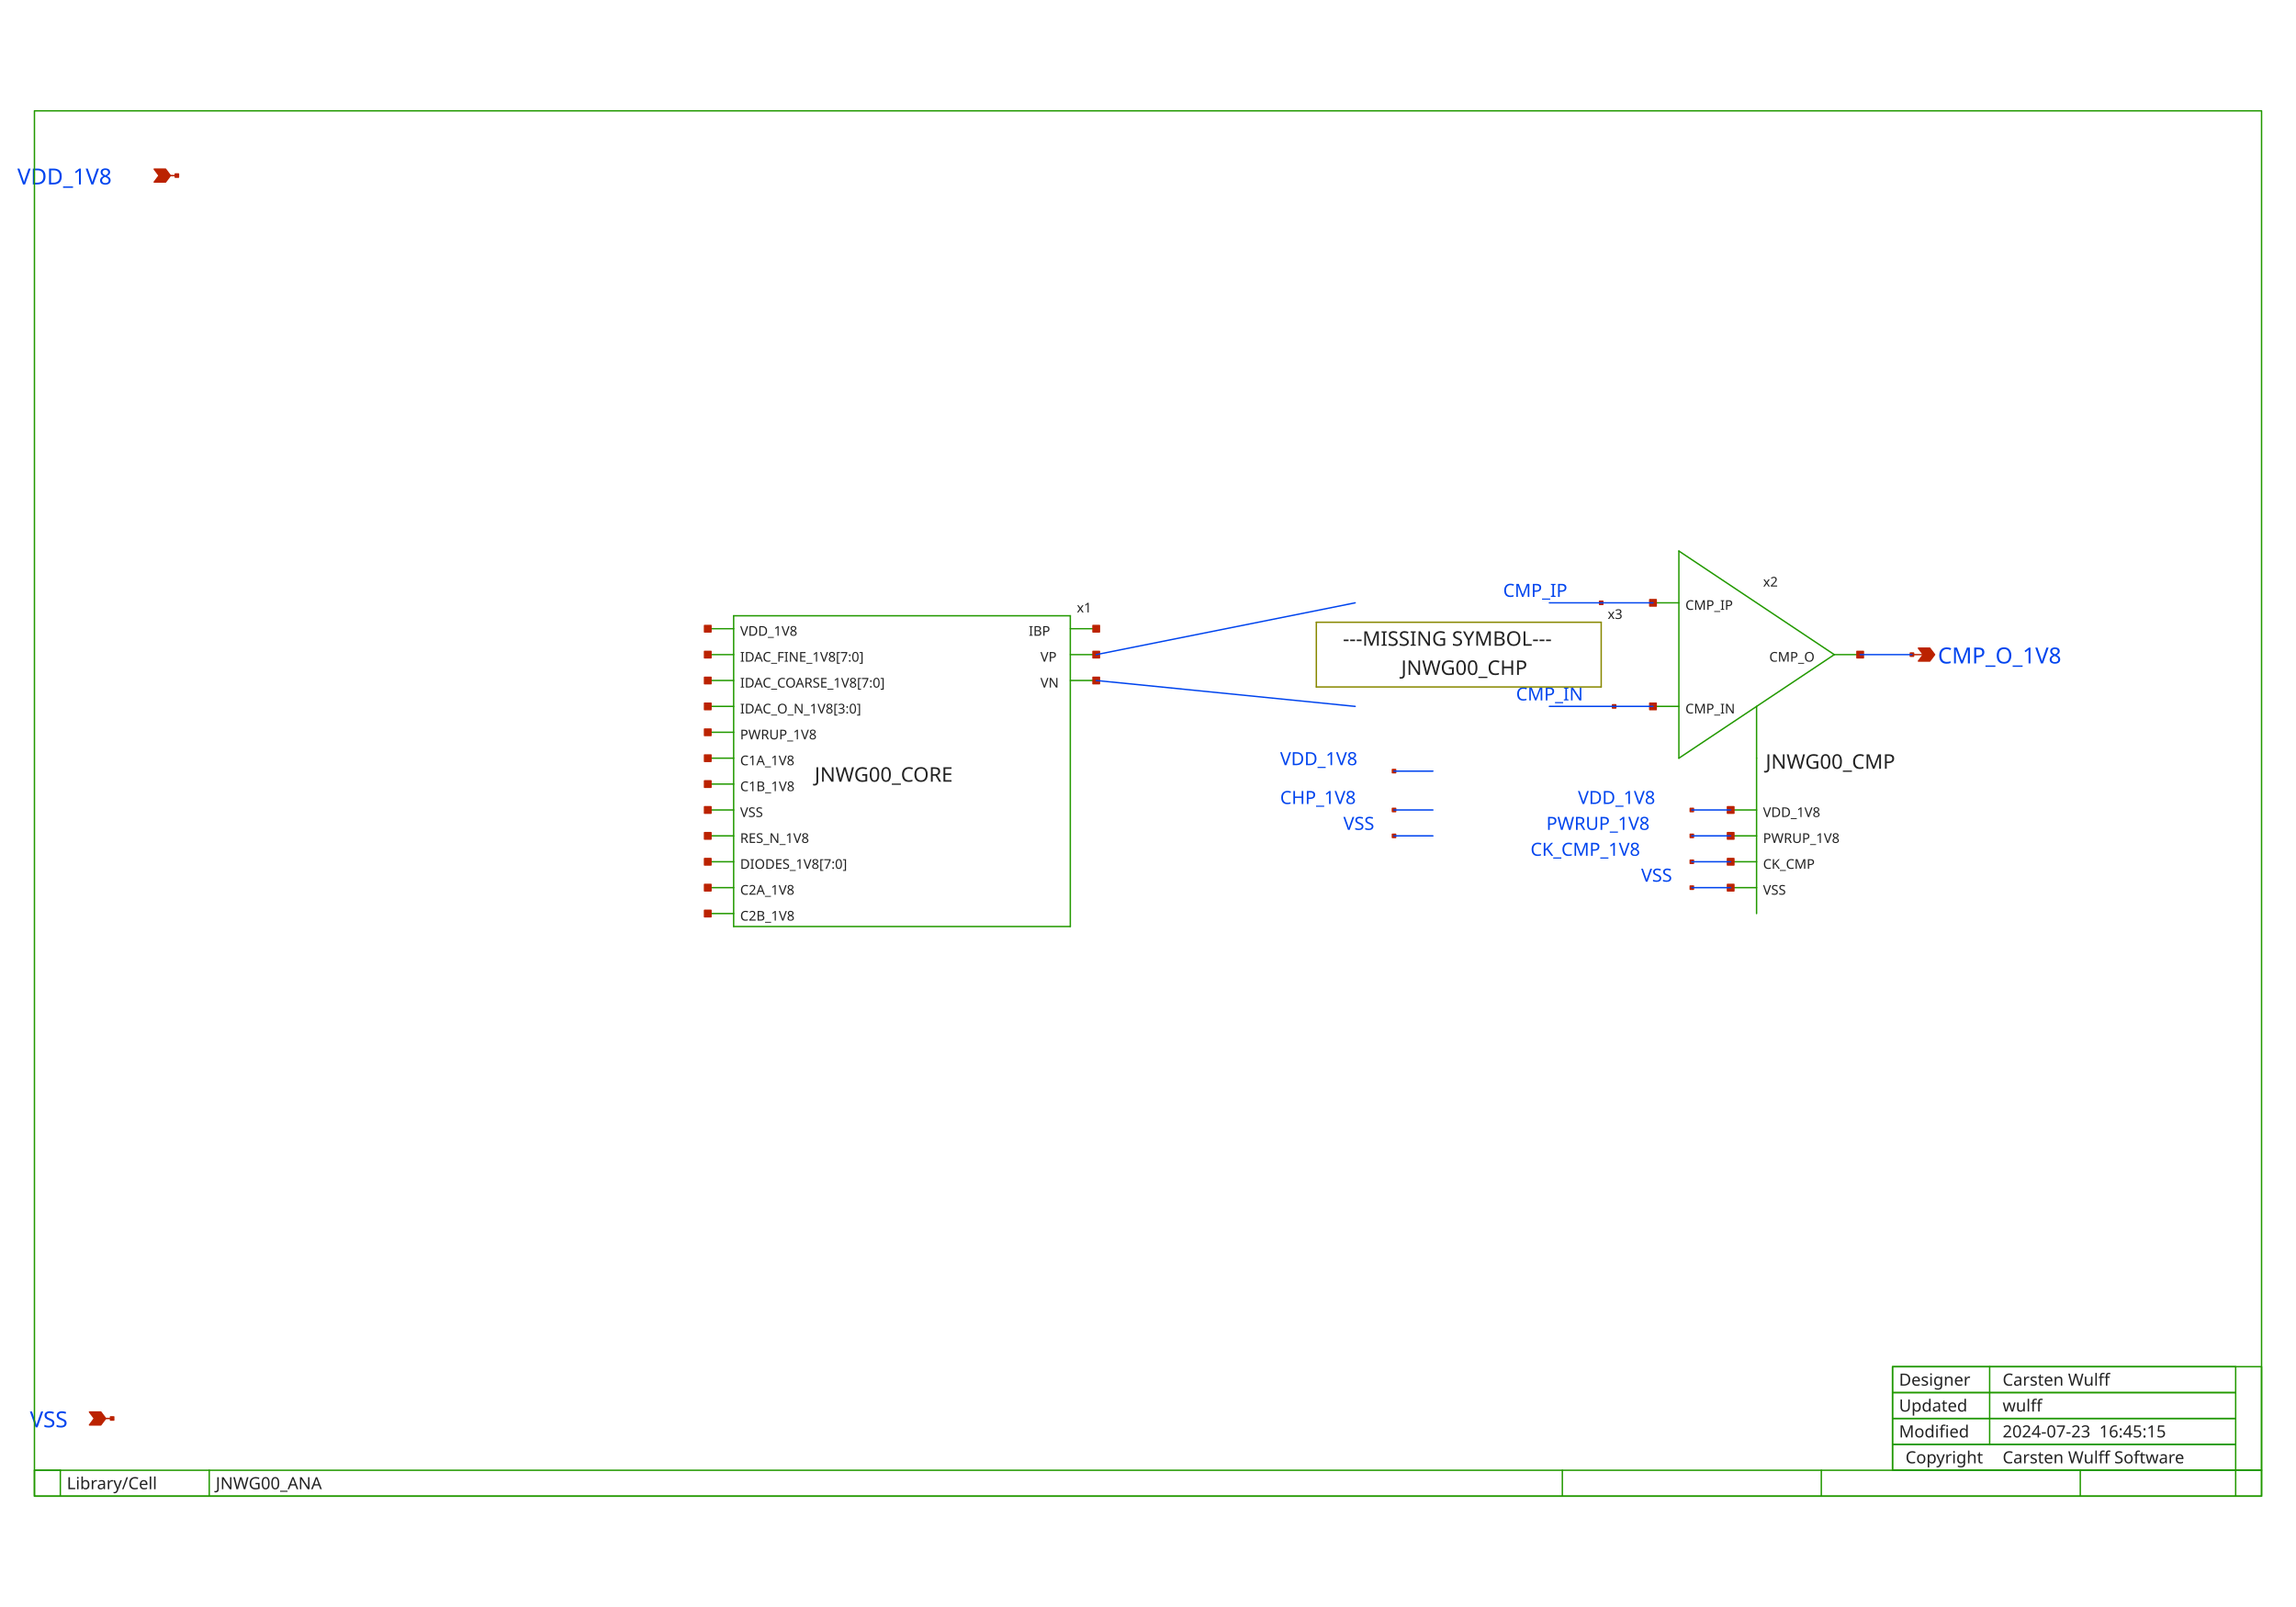
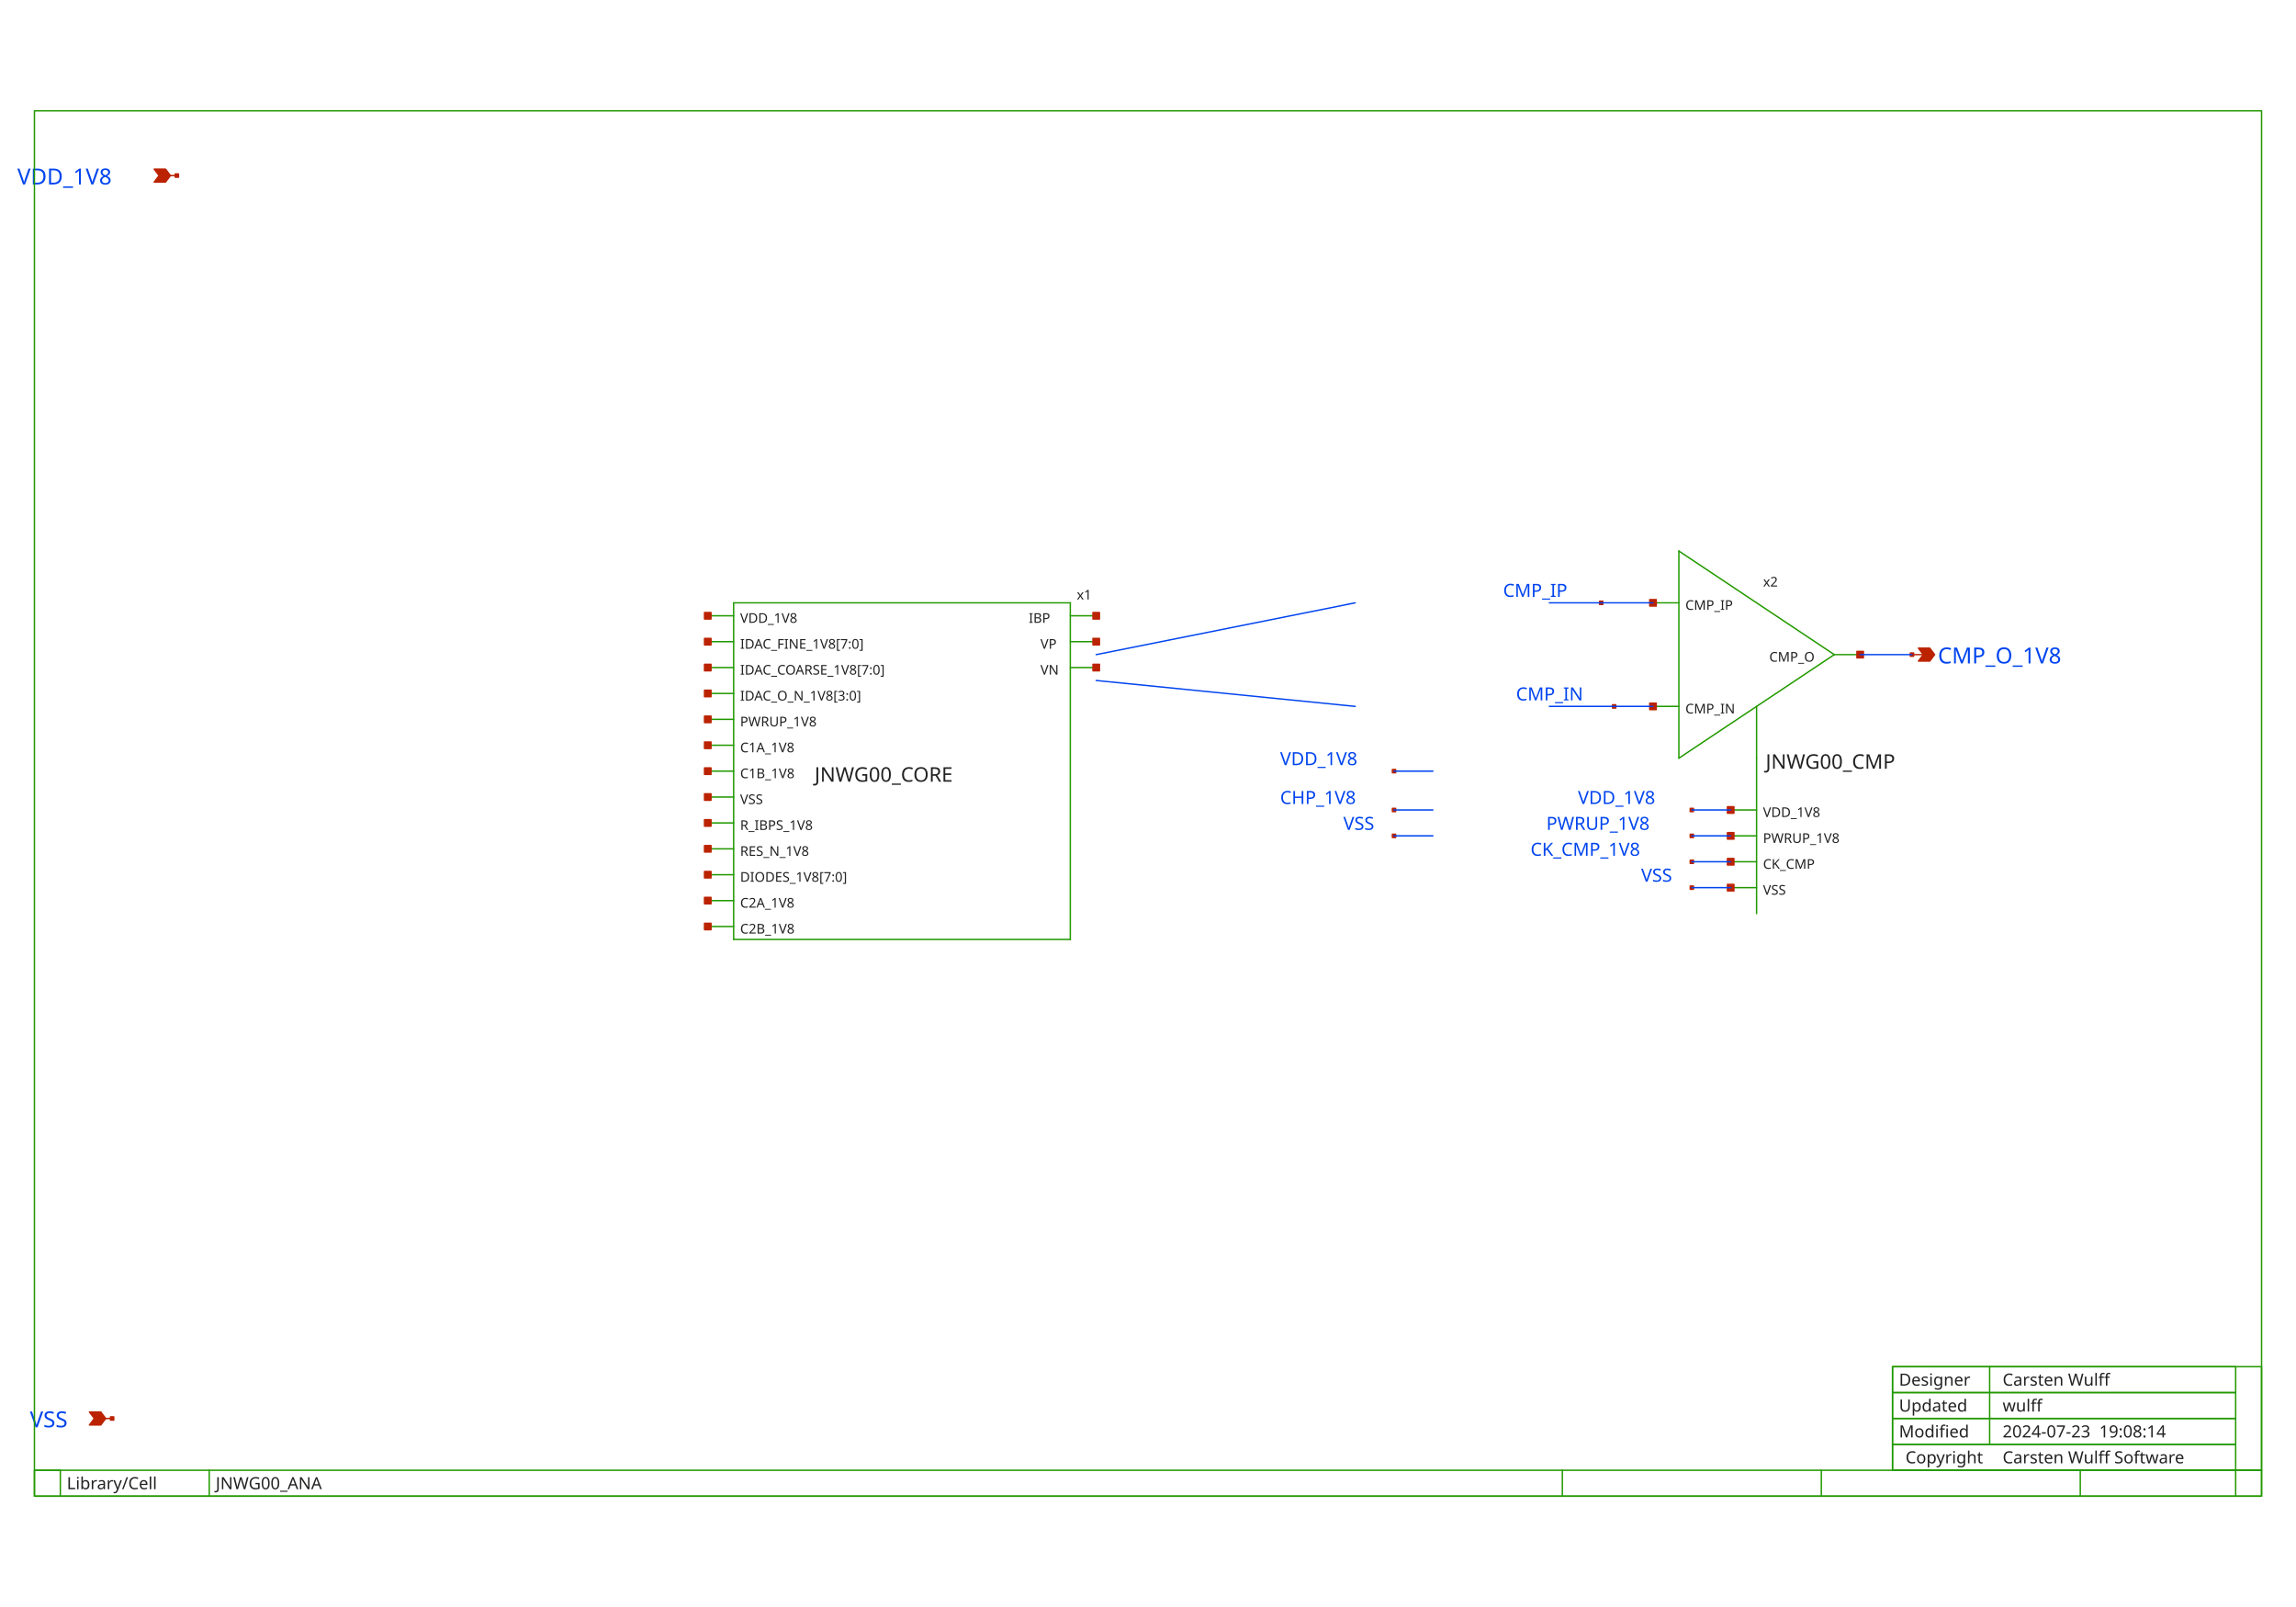
<svg xmlns="http://www.w3.org/2000/svg" width="1000" height="700" version="1.1">
  <style type="text/css">
.l0{
 fill: #ffffff;
  stroke: #ffffff;
  stroke-linecap:round;
  stroke-linejoin:round;
  stroke-width: 0.609;
}
.l1{
 fill: #0044ee;
  stroke: #0044ee;
  stroke-linecap:round;
  stroke-linejoin:round;
  stroke-width: 0.609;
}
.l2{
  fill: none;
  stroke: #aaaaaa;
  stroke-linecap:round;
  stroke-linejoin:round;
  stroke-width: 0.609;
}
.l3{
 fill: #222222; fill-opacity: 0.5;
  stroke: #222222;
  stroke-linecap:round;
  stroke-linejoin:round;
  stroke-width: 0.609;
}
.l4{
 fill: #229900;
  stroke: #229900;
  stroke-linecap:round;
  stroke-linejoin:round;
  stroke-width: 0.609;
}
.l5{
 fill: #bb2200;
  stroke: #bb2200;
  stroke-linecap:round;
  stroke-linejoin:round;
  stroke-width: 0.609;
}
.l6{
 fill: #00ccee; fill-opacity: 0.5;
  stroke: #00ccee;
  stroke-linecap:round;
  stroke-linejoin:round;
  stroke-width: 0.609;
}
.l7{
 fill: #ff0000; fill-opacity: 0.5;
  stroke: #ff0000;
  stroke-linecap:round;
  stroke-linejoin:round;
  stroke-width: 0.609;
}
.l8{
 fill: #888800; fill-opacity: 0.5;
  stroke: #888800;
  stroke-linecap:round;
  stroke-linejoin:round;
  stroke-width: 0.609;
}
.l9{
 fill: #00aaaa; fill-opacity: 0.5;
  stroke: #00aaaa;
  stroke-linecap:round;
  stroke-linejoin:round;
  stroke-width: 0.609;
}
.l10{
 fill: #880088;
  stroke: #880088;
  stroke-linecap:round;
  stroke-linejoin:round;
  stroke-width: 0.609;
}
.l11{
 fill: #00ff00; fill-opacity: 0.5;
  stroke: #00ff00;
  stroke-linecap:round;
  stroke-linejoin:round;
  stroke-width: 0.609;
}
.l12{
 fill: #0000cc; fill-opacity: 0.5;
  stroke: #0000cc;
  stroke-linecap:round;
  stroke-linejoin:round;
  stroke-width: 0.609;
}
.l13{
 fill: #666600; fill-opacity: 0.5;
  stroke: #666600;
  stroke-linecap:round;
  stroke-linejoin:round;
  stroke-width: 0.609;
}
.l14{
  fill: none;
  stroke: #557755;
  stroke-linecap:round;
  stroke-linejoin:round;
  stroke-width: 0.609;
}
.l15{
 fill: #aa2222; fill-opacity: 0.5;
  stroke: #aa2222;
  stroke-linecap:round;
  stroke-linejoin:round;
  stroke-width: 0.609;
}
.l16{
 fill: #7ccc40; fill-opacity: 0.5;
  stroke: #7ccc40;
  stroke-linecap:round;
  stroke-linejoin:round;
  stroke-width: 0.609;
}
.l17{
  fill: none;
  stroke: #00ffcc;
  stroke-linecap:round;
  stroke-linejoin:round;
  stroke-width: 0.609;
}
.l18{
 fill: #ce0097; fill-opacity: 0.5;
  stroke: #ce0097;
  stroke-linecap:round;
  stroke-linejoin:round;
  stroke-width: 0.609;
}
.l19{
  fill: none;
  stroke: #d2d46b;
  stroke-linecap:round;
  stroke-linejoin:round;
  stroke-width: 0.609;
}
.l20{
  fill: none;
  stroke: #ef6158;
  stroke-linecap:round;
  stroke-linejoin:round;
  stroke-width: 0.609;
}
.l21{
  fill: none;
  stroke: #fdb200;
  stroke-linecap:round;
  stroke-linejoin:round;
  stroke-width: 0.609;
}
text {font-family: Sans-Serif;}
</style>
  <rect class="l0" x="0" y="0" width="1000" height="700" />
  <text fill="#0044ee" xml:space="preserve" font-size="9.677" transform="translate(7.55576, 80.3351)">VDD_1V8</text>
  <text fill="#0044ee" xml:space="preserve" font-size="9.677" transform="translate(13.0181, 621.73)">VSS</text>
  <text fill="#0044ee" xml:space="preserve" font-size="9.677" transform="translate(844.012, 288.998)">CMP_O_1V8</text>
  <text fill="#0044ee" xml:space="preserve" font-size="7.918" transform="translate(557.546, 350.222)">CHP_1V8</text>
  <text fill="#0044ee" xml:space="preserve" font-size="7.918" transform="translate(557.546, 333.304)">VDD_1V8</text>
  <text fill="#0044ee" xml:space="preserve" font-size="7.918" transform="translate(585.086, 361.502)">VSS</text>
  <text fill="#0044ee" xml:space="preserve" font-size="7.918" transform="translate(687.256, 350.222)">VDD_1V8</text>
  <text fill="#0044ee" xml:space="preserve" font-size="7.918" transform="translate(673.486, 361.502)">PWRUP_1V8</text>
  <text fill="#0044ee" xml:space="preserve" font-size="7.918" transform="translate(666.601, 372.781)">CK_CMP_1V8</text>
  <text fill="#0044ee" xml:space="preserve" font-size="7.918" transform="translate(714.796, 384.06)">VSS</text>
  <text fill="#0044ee" xml:space="preserve" font-size="7.918" transform="translate(654.664, 259.99)">CMP_IP</text>
  <text fill="#0044ee" xml:space="preserve" font-size="7.918" transform="translate(660.303, 305.106)">CMP_IN</text>
  <text fill="#222222" xml:space="preserve" font-size="7.331" transform="translate(827.093, 614.863)">Updated</text>
  <text fill="#222222" xml:space="preserve" font-size="7.331" transform="translate(29.0988, 648.7)">Library/Cell</text>
  <text fill="#222222" xml:space="preserve" font-size="7.331" transform="translate(827.093, 603.584)">Designer</text>
  <text fill="#222222" xml:space="preserve" font-size="7.331" transform="translate(827.093, 626.142)">Modified</text>
  <text fill="#222222" xml:space="preserve" font-size="7.331" transform="translate(829.913, 637.421)">Copyright</text>
  <text fill="#222222" xml:space="preserve" font-size="7.331" transform="translate(872.209, 614.863)">wulff</text>
-   <text fill="#222222" xml:space="preserve" font-size="7.331" transform="translate(872.209, 626.142)">2024-07-23  16:45:15</text>
+   <text fill="#222222" xml:space="preserve" font-size="7.331" transform="translate(872.209, 626.142)">2024-07-23  19:08:14</text>
  <text fill="#222222" xml:space="preserve" font-size="7.331" transform="translate(872.209, 637.421)">Carsten Wulff Software</text>
  <text fill="#222222" xml:space="preserve" font-size="7.331" transform="translate(93.9535, 648.7)">JNWG00_ANA</text>
  <text fill="#222222" xml:space="preserve" font-size="7.331" transform="translate(872.209, 603.584)">Carsten Wulff</text>
  <text fill="#222222" xml:space="preserve" font-size="8.798" transform="translate(769.006, 334.866)">JNWG00_CMP</text>
  <text fill="#222222" xml:space="preserve" font-size="5.865" transform="translate(767.878, 255.506)">x2</text>
  <text fill="#222222" xml:space="preserve" font-size="5.865" transform="translate(767.878, 355.889)">VDD_1V8</text>
  <text fill="#222222" xml:space="preserve" font-size="5.865" transform="translate(767.878, 367.169)">PWRUP_1V8</text>
  <text fill="#222222" xml:space="preserve" font-size="5.865" transform="translate(734.041, 265.657)">CMP_IP</text>
  <text fill="#222222" xml:space="preserve" font-size="5.865" transform="translate(770.576, 288.215)">CMP_O</text>
  <text fill="#222222" xml:space="preserve" font-size="5.865" transform="translate(734.041, 310.773)">CMP_IN</text>
  <text fill="#222222" xml:space="preserve" font-size="5.865" transform="translate(767.878, 378.448)">CK_CMP</text>
  <text fill="#222222" xml:space="preserve" font-size="5.865" transform="translate(767.878, 389.727)">VSS</text>
-   <text fill="#222222" xml:space="preserve" font-size="8.798" transform="translate(610.253, 293.98)">JNWG00_CHP</text>
-   <text fill="#222222" xml:space="preserve" font-size="5.865" transform="translate(700.203, 269.605)">x3</text>
-   <text fill="#222222" xml:space="preserve" font-size="8.798" transform="translate(584.875, 281.291)">---MISSING SYMBOL---</text>
  <text fill="#222222" xml:space="preserve" font-size="8.798" transform="translate(354.782, 340.506)">JNWG00_CORE</text>
-   <text fill="#222222" xml:space="preserve" font-size="5.865" transform="translate(468.983, 266.785)">x1</text>
-   <text fill="#222222" xml:space="preserve" font-size="5.865" transform="translate(322.355, 276.936)">VDD_1V8</text>
-   <text fill="#222222" xml:space="preserve" font-size="5.865" transform="translate(322.355, 288.215)">IDAC_FINE_1V8[7:0]</text>
-   <text fill="#222222" xml:space="preserve" font-size="5.865" transform="translate(322.355, 299.494)">IDAC_COARSE_1V8[7:0]</text>
-   <text fill="#222222" xml:space="preserve" font-size="5.865" transform="translate(322.355, 310.773)">IDAC_O_N_1V8[3:0]</text>
-   <text fill="#222222" xml:space="preserve" font-size="5.865" transform="translate(448.043, 276.936)">IBP</text>
-   <text fill="#222222" xml:space="preserve" font-size="5.865" transform="translate(322.355, 322.052)">PWRUP_1V8</text>
-   <text fill="#222222" xml:space="preserve" font-size="5.865" transform="translate(322.355, 333.331)">C1A_1V8</text>
-   <text fill="#222222" xml:space="preserve" font-size="5.865" transform="translate(453.143, 288.215)">VP</text>
-   <text fill="#222222" xml:space="preserve" font-size="5.865" transform="translate(322.355, 344.61)">C1B_1V8</text>
-   <text fill="#222222" xml:space="preserve" font-size="5.865" transform="translate(322.355, 355.889)">VSS</text>
-   <text fill="#222222" xml:space="preserve" font-size="5.865" transform="translate(322.355, 367.169)">RES_N_1V8</text>
-   <text fill="#222222" xml:space="preserve" font-size="5.865" transform="translate(322.355, 378.448)">DIODES_1V8[7:0]</text>
-   <text fill="#222222" xml:space="preserve" font-size="5.865" transform="translate(453.143, 299.494)">VN</text>
-   <text fill="#222222" xml:space="preserve" font-size="5.865" transform="translate(322.355, 389.727)">C2A_1V8</text>
-   <text fill="#222222" xml:space="preserve" font-size="5.865" transform="translate(322.355, 401.006)">C2B_1V8</text>
+   <text fill="#222222" xml:space="preserve" font-size="5.865" transform="translate(468.983, 261.145)">x1</text>
+   <text fill="#222222" xml:space="preserve" font-size="5.865" transform="translate(322.355, 271.296)">VDD_1V8</text>
+   <text fill="#222222" xml:space="preserve" font-size="5.865" transform="translate(322.355, 282.576)">IDAC_FINE_1V8[7:0]</text>
+   <text fill="#222222" xml:space="preserve" font-size="5.865" transform="translate(322.355, 293.855)">IDAC_COARSE_1V8[7:0]</text>
+   <text fill="#222222" xml:space="preserve" font-size="5.865" transform="translate(322.355, 305.134)">IDAC_O_N_1V8[3:0]</text>
+   <text fill="#222222" xml:space="preserve" font-size="5.865" transform="translate(448.043, 271.296)">IBP</text>
+   <text fill="#222222" xml:space="preserve" font-size="5.865" transform="translate(322.355, 316.413)">PWRUP_1V8</text>
+   <text fill="#222222" xml:space="preserve" font-size="5.865" transform="translate(322.355, 327.692)">C1A_1V8</text>
+   <text fill="#222222" xml:space="preserve" font-size="5.865" transform="translate(453.143, 282.576)">VP</text>
+   <text fill="#222222" xml:space="preserve" font-size="5.865" transform="translate(322.355, 338.971)">C1B_1V8</text>
+   <text fill="#222222" xml:space="preserve" font-size="5.865" transform="translate(322.355, 350.25)">VSS</text>
+   <text fill="#222222" xml:space="preserve" font-size="5.865" transform="translate(322.355, 361.529)">R_IBPS_1V8</text>
+   <text fill="#222222" xml:space="preserve" font-size="5.865" transform="translate(322.355, 372.808)">RES_N_1V8</text>
+   <text fill="#222222" xml:space="preserve" font-size="5.865" transform="translate(322.355, 384.087)">DIODES_1V8[7:0]</text>
+   <text fill="#222222" xml:space="preserve" font-size="5.865" transform="translate(453.143, 293.855)">VN</text>
+   <text fill="#222222" xml:space="preserve" font-size="5.865" transform="translate(322.355, 395.366)">C2A_1V8</text>
+   <text fill="#222222" xml:space="preserve" font-size="5.865" transform="translate(322.355, 406.645)">C2B_1V8</text>
  <path class="l4" d="M866.57 606.599L866.57 617.878" />
  <path class="l4" d="M793.256 640.436L793.256 651.715" />
  <path class="l4" d="M906.047 640.436L906.047 651.715" />
  <path class="l4" d="M680.465 640.436L680.465 651.715" />
  <path class="l4" d="M91.134 640.436L91.134 651.715" />
  <path class="l4" d="M15 640.436L26.279 640.436" />
  <path class="l4" d="M26.279 640.436L26.279 651.715" />
  <path class="l4" d="M973.721 640.436L985 640.436" />
  <path class="l4" d="M973.721 640.436L973.721 651.715" />
  <path class="l4" d="M866.57 595.32L866.57 606.599" />
  <path class="l4" d="M866.57 617.878L866.57 629.157" />
  <path class="l4" style="fill:none;" d="M824.273 640.436L985 640.436L985 595.32L824.273 595.32L824.273 640.436" />
  <path class="l4" style="fill:none;" d="M15 651.715L985 651.715L985 48.285L15 48.285L15 651.715" />
  <path class="l4" style="fill:none;" d="M824.273 606.599L973.721 606.599L973.721 595.32L824.273 595.32L824.273 606.599" />
  <path class="l4" style="fill:none;" d="M15 651.715L985 651.715L985 640.436L15 640.436L15 651.715" />
  <path class="l4" style="fill:none;" d="M824.273 640.436L973.721 640.436L973.721 629.157L824.273 629.157L824.273 640.436" />
  <path class="l4" style="fill:none;" d="M824.273 629.157L973.721 629.157L973.721 617.878L824.273 617.878L824.273 629.157" />
  <path class="l4" style="fill:none;" d="M824.273 617.878L973.721 617.878L973.721 606.599L824.273 606.599L824.273 617.878" />
  <path class="l4" d="M765.058 330.262L765.058 397.936" />
  <path class="l4" d="M753.779 352.82L765.058 352.82" />
  <path class="l4" d="M753.779 364.099L765.058 364.099" />
  <path class="l4" d="M719.942 262.587L731.221 262.587" />
  <path class="l4" d="M798.895 285.145L810.174 285.145" />
  <path class="l4" d="M719.942 307.703L731.221 307.703" />
  <path class="l4" d="M753.779 375.378L765.058 375.378" />
  <path class="l4" d="M753.779 386.657L765.058 386.657" />
  <path class="l4" d="M731.221 240.029L731.221 330.262" />
  <path class="l4" d="M731.221 240.029L798.895 285.145" />
  <path class="l4" d="M731.221 330.262L798.895 285.145" />
  <path class="l4" d="M765.058 307.703L765.058 330.262" />
-   <path class="l4" d="M319.535 268.227L466.163 268.227" />
-   <path class="l4" d="M319.535 403.576L466.163 403.576" />
-   <path class="l4" d="M319.535 268.227L319.535 403.576" />
-   <path class="l4" d="M466.163 268.227L466.163 403.576" />
-   <path class="l4" d="M308.256 273.866L319.535 273.866" />
-   <path class="l4" d="M308.256 285.145L319.535 285.145" />
-   <path class="l4" d="M308.256 296.424L319.535 296.424" />
-   <path class="l4" d="M308.256 307.703L319.535 307.703" />
-   <path class="l4" d="M466.163 273.866L477.442 273.866" />
-   <path class="l4" d="M308.256 318.983L319.535 318.983" />
-   <path class="l4" d="M308.256 330.262L319.535 330.262" />
-   <path class="l4" d="M466.163 285.145L477.442 285.145" />
-   <path class="l4" d="M308.256 341.541L319.535 341.541" />
-   <path class="l4" d="M308.256 352.82L319.535 352.82" />
-   <path class="l4" d="M308.256 364.099L319.535 364.099" />
-   <path class="l4" d="M308.256 375.378L319.535 375.378" />
-   <path class="l4" d="M466.163 296.424L477.442 296.424" />
-   <path class="l4" d="M308.256 386.657L319.535 386.657" />
-   <path class="l4" d="M308.256 397.936L319.535 397.936" />
+   <path class="l4" d="M319.535 262.587L466.163 262.587" />
+   <path class="l4" d="M319.535 409.215L466.163 409.215" />
+   <path class="l4" d="M319.535 262.587L319.535 409.215" />
+   <path class="l4" d="M466.163 262.587L466.163 409.215" />
+   <path class="l4" d="M308.256 268.227L319.535 268.227" />
+   <path class="l4" d="M308.256 279.506L319.535 279.506" />
+   <path class="l4" d="M308.256 290.785L319.535 290.785" />
+   <path class="l4" d="M308.256 302.064L319.535 302.064" />
+   <path class="l4" d="M466.163 268.227L477.442 268.227" />
+   <path class="l4" d="M308.256 313.343L319.535 313.343" />
+   <path class="l4" d="M308.256 324.622L319.535 324.622" />
+   <path class="l4" d="M466.163 279.506L477.442 279.506" />
+   <path class="l4" d="M308.256 335.901L319.535 335.901" />
+   <path class="l4" d="M308.256 347.18L319.535 347.18" />
+   <path class="l4" d="M308.256 358.459L319.535 358.459" />
+   <path class="l4" d="M308.256 369.738L319.535 369.738" />
+   <path class="l4" d="M308.256 381.017L319.535 381.017" />
+   <path class="l4" d="M466.163 290.785L477.442 290.785" />
+   <path class="l4" d="M308.256 392.297L319.535 392.297" />
+   <path class="l4" d="M308.256 403.576L319.535 403.576" />
  <path class="l5" d="M74.215 76.483L77.035 76.483" />
  <path class="l5" d="M74.215 76.483L72.1 73.663L67.166 73.663L69.281 76.483L67.166 79.302L72.1 79.302L74.215 76.483" />
  <path class="l5" d="M76.33 75.778L77.74 75.778L77.74 77.188L76.33 77.188L76.33 75.778z" />
  <path class="l5" d="M46.017 617.878L48.837 617.878" />
  <path class="l5" d="M46.017 617.878L43.903 615.058L38.968 615.058L41.083 617.878L38.968 620.698L43.903 620.698L46.017 617.878" />
  <path class="l5" d="M48.132 617.173L49.542 617.173L49.542 618.583L48.132 618.583L48.132 617.173z" />
  <path class="l5" d="M752.369 351.41L755.189 351.41L755.189 354.23L752.369 354.23L752.369 351.41z" />
  <path class="l5" d="M752.369 362.689L755.189 362.689L755.189 365.509L752.369 365.509L752.369 362.689z" />
  <path class="l5" d="M718.532 261.177L721.352 261.177L721.352 263.997L718.532 263.997L718.532 261.177z" />
  <path class="l5" d="M808.765 283.735L811.584 283.735L811.584 286.555L808.765 286.555L808.765 283.735z" />
  <path class="l5" d="M718.532 306.294L721.352 306.294L721.352 309.113L718.532 309.113L718.532 306.294z" />
  <path class="l5" d="M752.369 373.968L755.189 373.968L755.189 376.788L752.369 376.788L752.369 373.968z" />
  <path class="l5" d="M752.369 385.247L755.189 385.247L755.189 388.067L752.369 388.067L752.369 385.247z" />
  <path class="l5" d="M832.733 285.145L837.667 285.145" />
  <path class="l5" d="M842.602 285.145L840.487 282.326L835.552 282.326L837.667 285.145L835.552 287.965L840.487 287.965L842.602 285.145" />
  <path class="l5" d="M832.028 284.44L833.438 284.44L833.438 285.85L832.028 285.85L832.028 284.44z" />
  <path class="l5" d="M606.446 352.115L607.856 352.115L607.856 353.525L606.446 353.525L606.446 352.115z" />
  <path class="l5" d="M606.446 335.196L607.856 335.196L607.856 336.606L606.446 336.606L606.446 335.196z" />
  <path class="l5" d="M606.446 363.394L607.856 363.394L607.856 364.804L606.446 364.804L606.446 363.394z" />
  <path class="l5" d="M736.156 352.115L737.565 352.115L737.565 353.525L736.156 353.525L736.156 352.115z" />
  <path class="l5" d="M736.156 363.394L737.565 363.394L737.565 364.804L736.156 364.804L736.156 363.394z" />
  <path class="l5" d="M736.156 374.673L737.565 374.673L737.565 376.083L736.156 376.083L736.156 374.673z" />
  <path class="l5" d="M736.156 385.952L737.565 385.952L737.565 387.362L736.156 387.362L736.156 385.952z" />
  <path class="l5" d="M696.679 261.882L698.089 261.882L698.089 263.292L696.679 263.292L696.679 261.882z" />
  <path class="l5" d="M702.318 306.999L703.728 306.999L703.728 308.408L702.318 308.408L702.318 306.999z" />
-   <path class="l5" d="M306.846 272.456L309.666 272.456L309.666 275.276L306.846 275.276L306.846 272.456z" />
-   <path class="l5" d="M306.846 283.735L309.666 283.735L309.666 286.555L306.846 286.555L306.846 283.735z" />
-   <path class="l5" d="M306.846 295.015L309.666 295.015L309.666 297.834L306.846 297.834L306.846 295.015z" />
-   <path class="l5" d="M306.846 306.294L309.666 306.294L309.666 309.113L306.846 309.113L306.846 306.294z" />
-   <path class="l5" d="M476.032 272.456L478.852 272.456L478.852 275.276L476.032 275.276L476.032 272.456z" />
-   <path class="l5" d="M306.846 317.573L309.666 317.573L309.666 320.392L306.846 320.392L306.846 317.573z" />
-   <path class="l5" d="M306.846 328.852L309.666 328.852L309.666 331.672L306.846 331.672L306.846 328.852z" />
-   <path class="l5" d="M476.032 283.735L478.852 283.735L478.852 286.555L476.032 286.555L476.032 283.735z" />
-   <path class="l5" d="M306.846 340.131L309.666 340.131L309.666 342.951L306.846 342.951L306.846 340.131z" />
-   <path class="l5" d="M306.846 351.41L309.666 351.41L309.666 354.23L306.846 354.23L306.846 351.41z" />
-   <path class="l5" d="M306.846 362.689L309.666 362.689L309.666 365.509L306.846 365.509L306.846 362.689z" />
-   <path class="l5" d="M306.846 373.968L309.666 373.968L309.666 376.788L306.846 376.788L306.846 373.968z" />
-   <path class="l5" d="M476.032 295.015L478.852 295.015L478.852 297.834L476.032 297.834L476.032 295.015z" />
-   <path class="l5" d="M306.846 385.247L309.666 385.247L309.666 388.067L306.846 388.067L306.846 385.247z" />
-   <path class="l5" d="M306.846 396.526L309.666 396.526L309.666 399.346L306.846 399.346L306.846 396.526z" />
-   <path class="l8" d="M573.314 271.047L573.314 299.244" />
-   <path class="l8" d="M573.314 271.047L697.384 271.047" />
-   <path class="l8" d="M697.384 271.047L697.384 299.244" />
-   <path class="l8" d="M573.314 299.244L697.384 299.244" />
+   <path class="l5" d="M306.846 266.817L309.666 266.817L309.666 269.637L306.846 269.637L306.846 266.817z" />
+   <path class="l5" d="M306.846 278.096L309.666 278.096L309.666 280.916L306.846 280.916L306.846 278.096z" />
+   <path class="l5" d="M306.846 289.375L309.666 289.375L309.666 292.195L306.846 292.195L306.846 289.375z" />
+   <path class="l5" d="M306.846 300.654L309.666 300.654L309.666 303.474L306.846 303.474L306.846 300.654z" />
+   <path class="l5" d="M476.032 266.817L478.852 266.817L478.852 269.637L476.032 269.637L476.032 266.817z" />
+   <path class="l5" d="M306.846 311.933L309.666 311.933L309.666 314.753L306.846 314.753L306.846 311.933z" />
+   <path class="l5" d="M306.846 323.212L309.666 323.212L309.666 326.032L306.846 326.032L306.846 323.212z" />
+   <path class="l5" d="M476.032 278.096L478.852 278.096L478.852 280.916L476.032 280.916L476.032 278.096z" />
+   <path class="l5" d="M306.846 334.491L309.666 334.491L309.666 337.311L306.846 337.311L306.846 334.491z" />
+   <path class="l5" d="M306.846 345.77L309.666 345.77L309.666 348.59L306.846 348.59L306.846 345.77z" />
+   <path class="l5" d="M306.846 357.049L309.666 357.049L309.666 359.869L306.846 359.869L306.846 357.049z" />
+   <path class="l5" d="M306.846 368.328L309.666 368.328L309.666 371.148L306.846 371.148L306.846 368.328z" />
+   <path class="l5" d="M306.846 379.608L309.666 379.608L309.666 382.427L306.846 382.427L306.846 379.608z" />
+   <path class="l5" d="M476.032 289.375L478.852 289.375L478.852 292.195L476.032 292.195L476.032 289.375z" />
+   <path class="l5" d="M306.846 390.887L309.666 390.887L309.666 393.706L306.846 393.706L306.846 390.887z" />
+   <path class="l5" d="M306.846 402.166L309.666 402.166L309.666 404.985L306.846 404.985L306.846 402.166z" />
  <path class="l1" d="M674.826 262.587L719.942 262.587" />
  <path class="l1" d="M674.826 307.703L719.942 307.703" />
  <path class="l1" d="M607.151 352.82L624.07 352.82" />
  <path class="l1" d="M607.151 335.901L624.07 335.901" />
  <path class="l1" d="M607.151 364.099L624.07 364.099" />
  <path class="l1" d="M736.86 352.82L753.779 352.82" />
  <path class="l1" d="M736.86 364.099L753.779 364.099" />
  <path class="l1" d="M736.86 375.378L753.779 375.378" />
  <path class="l1" d="M736.86 386.657L753.779 386.657" />
  <path class="l1" d="M810.174 285.145L832.733 285.145" />
  <path class="l1" d="M477.442 285.145L590.233 262.587" />
  <path class="l1" d="M477.442 296.424L590.233 307.703" />
</svg>
